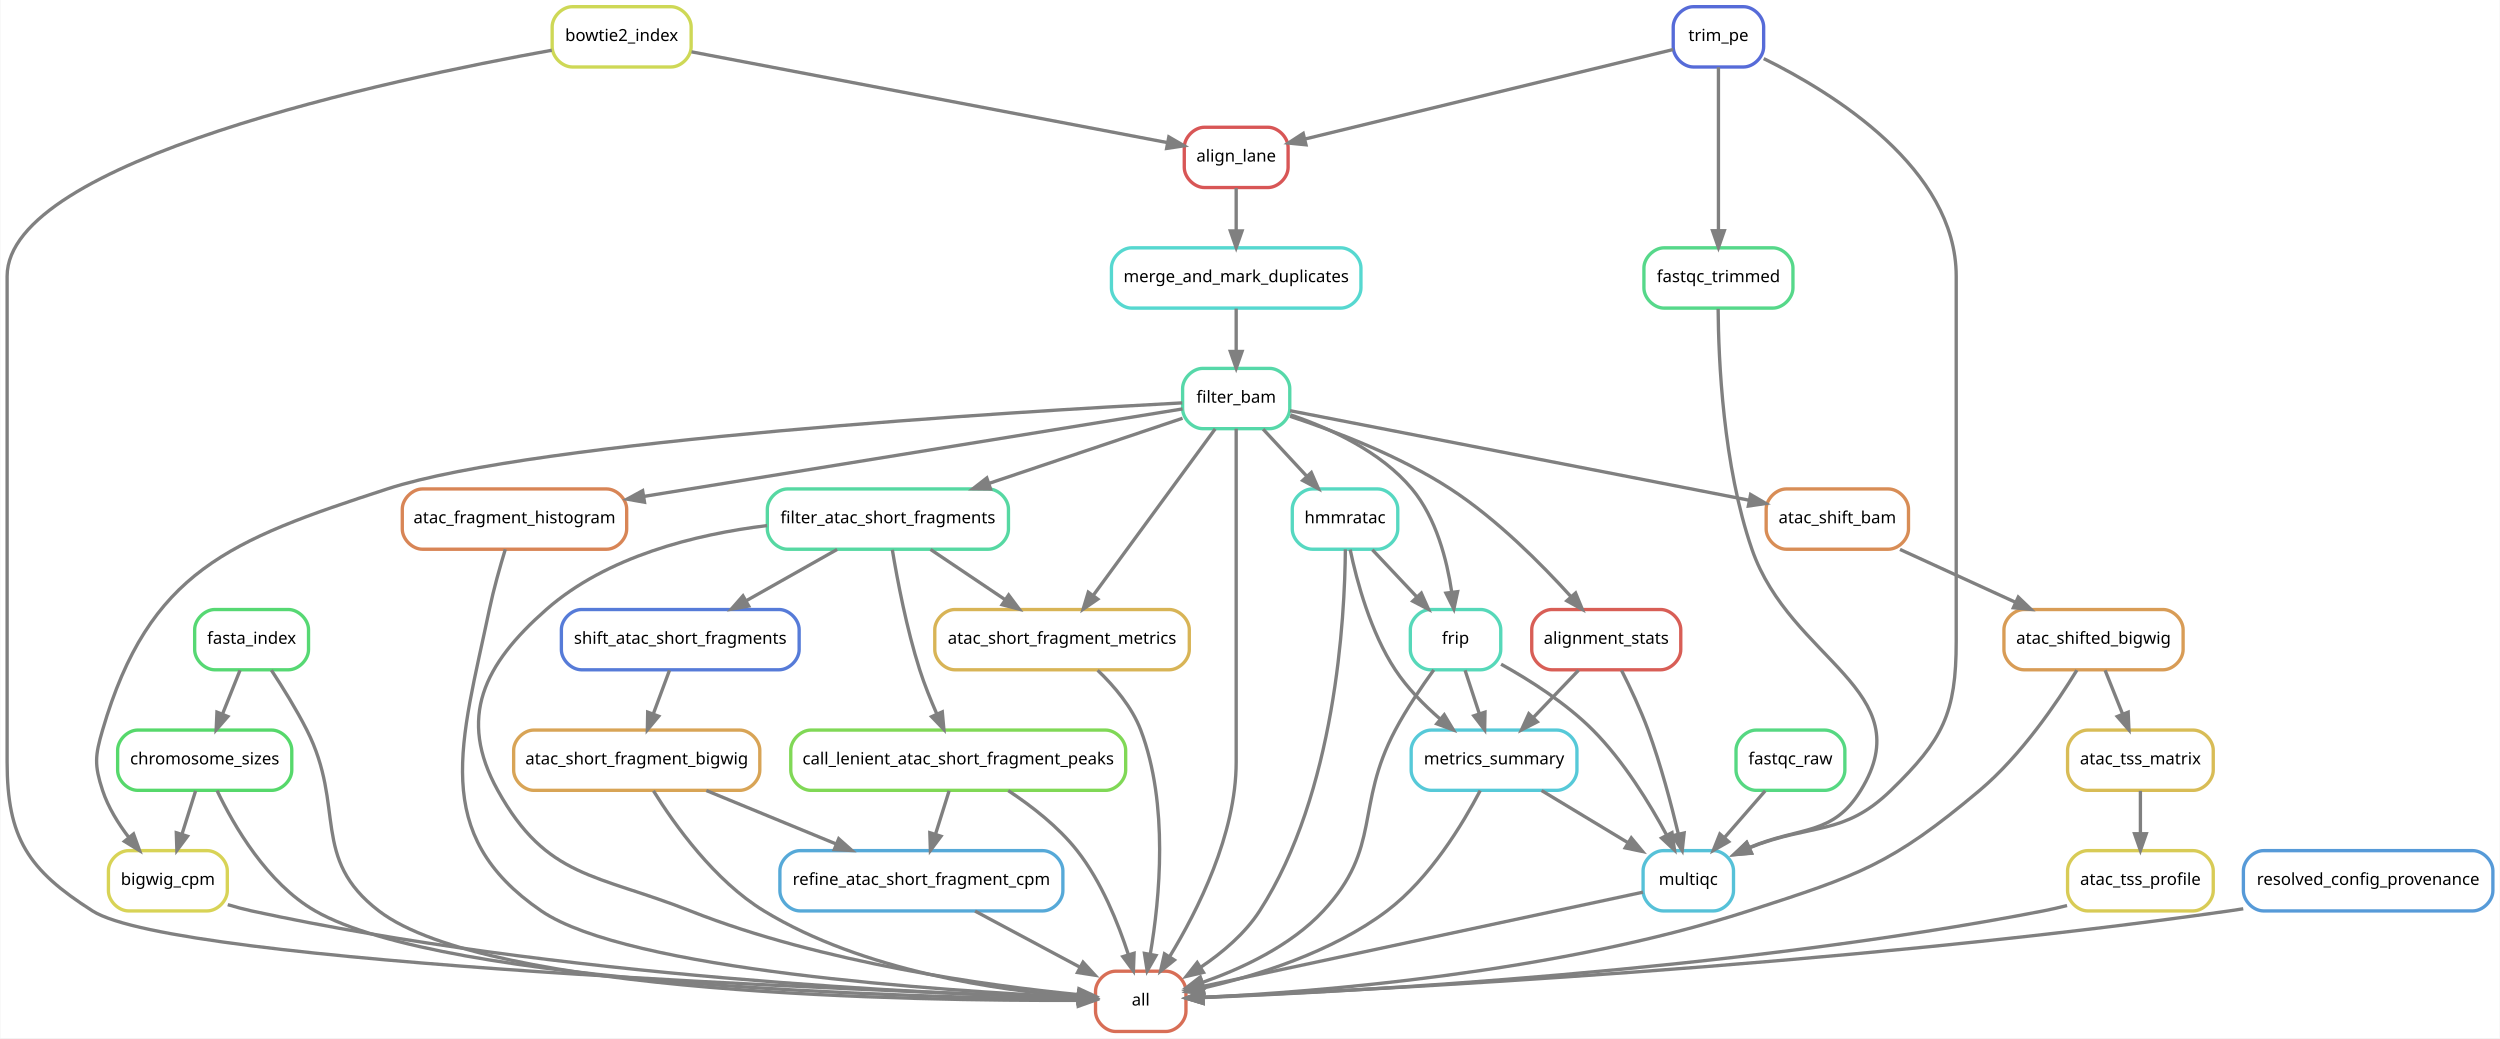
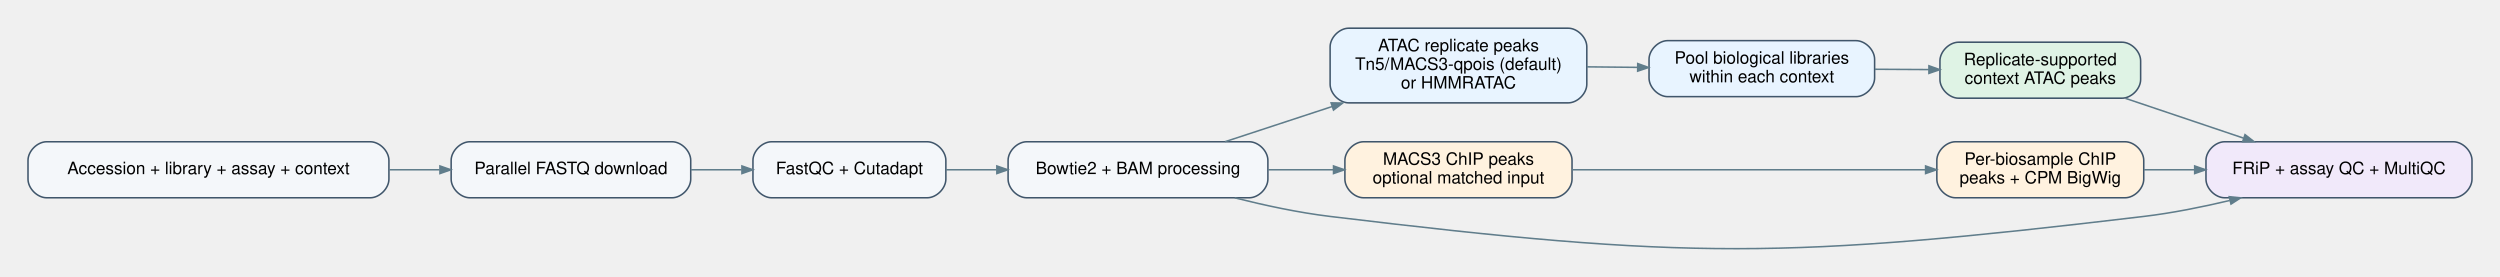
- <svg xmlns="http://www.w3.org/2000/svg" width="1493pt" height="620pt" viewBox="0.00 0.00 1492.50 620.00">
-   <g id="graph0" class="graph" transform="scale(1 1) rotate(0) translate(4 616)">
-     <polygon fill="white" stroke="transparent" points="-4,4 -4,-616 1488.5,-616 1488.5,4 -4,4" />
+ <svg xmlns="http://www.w3.org/2000/svg" width="1607pt" height="178pt" viewBox="0.00 0.00 1607.00 177.75">
+   <g id="graph0" class="graph" transform="scale(1 1) rotate(0) translate(18 159.75)">
    <g id="node1" class="node">
-       <path fill="none" stroke="#d86e56" stroke-width="2" d="M692,-36C692,-36 662,-36 662,-36 656,-36 650,-30 650,-24 650,-24 650,-12 650,-12 650,-6 656,0 662,0 662,0 692,0 692,0 698,0 704,-6 704,-12 704,-12 704,-24 704,-24 704,-30 698,-36 692,-36" />
-       <text text-anchor="middle" x="677" y="-15.5" font-family="sans" font-size="10.00">all</text>
+       <path fill="#f4f7fa" stroke="#40566b" d="M220,-68.75C220,-68.75 12,-68.75 12,-68.75 6,-68.75 0,-62.75 0,-56.75 0,-56.75 0,-44.75 0,-44.75 0,-38.75 6,-32.75 12,-32.75 12,-32.75 220,-32.75 220,-32.75 226,-32.75 232,-38.75 232,-44.75 232,-44.75 232,-56.75 232,-56.75 232,-62.75 226,-68.75 220,-68.75" />
+       <text text-anchor="middle" x="116" y="-47.95" font-family="Helvetica,sans-Serif" font-size="11.00">Accession + library + assay + context</text>
    </g>
    <g id="node2" class="node">
-       <path fill="none" stroke="#ced856" stroke-width="2" d="M396.5,-612C396.5,-612 337.5,-612 337.5,-612 331.5,-612 325.5,-606 325.5,-600 325.5,-600 325.5,-588 325.5,-588 325.5,-582 331.5,-576 337.5,-576 337.5,-576 396.5,-576 396.5,-576 402.5,-576 408.5,-582 408.5,-588 408.5,-588 408.5,-600 408.5,-600 408.5,-606 402.5,-612 396.5,-612" />
-       <text text-anchor="middle" x="367" y="-591.5" font-family="sans" font-size="10.00">bowtie2_index</text>
+       <path fill="#f4f7fa" stroke="#40566b" d="M414,-68.75C414,-68.75 284,-68.75 284,-68.75 278,-68.75 272,-62.75 272,-56.75 272,-56.75 272,-44.75 272,-44.75 272,-38.75 278,-32.75 284,-32.75 284,-32.75 414,-32.75 414,-32.75 420,-32.75 426,-38.75 426,-44.75 426,-44.75 426,-56.75 426,-56.75 426,-62.75 420,-68.75 414,-68.75" />
+       <text text-anchor="middle" x="349" y="-47.95" font-family="Helvetica,sans-Serif" font-size="11.00">Parallel FASTQ download</text>
+     </g>
+     <g id="edge1" class="edge">
+       <path fill="none" stroke="#607d8b" d="M232.16,-50.75C243.09,-50.75 254.02,-50.75 264.56,-50.75" />
+       <polygon fill="#607d8b" stroke="#607d8b" points="264.8,-53.2 271.8,-50.75 264.8,-48.3 264.8,-53.2" />
+     </g>
+     <g id="node3" class="node">
+       <path fill="#f4f7fa" stroke="#40566b" d="M578,-68.75C578,-68.75 478,-68.75 478,-68.75 472,-68.75 466,-62.75 466,-56.75 466,-56.75 466,-44.75 466,-44.75 466,-38.75 472,-32.75 478,-32.75 478,-32.75 578,-32.75 578,-32.75 584,-32.75 590,-38.75 590,-44.75 590,-44.75 590,-56.75 590,-56.75 590,-62.75 584,-68.75 578,-68.75" />
+       <text text-anchor="middle" x="528" y="-47.95" font-family="Helvetica,sans-Serif" font-size="11.00">FastQC + Cutadapt</text>
+     </g>
+     <g id="edge2" class="edge">
+       <path fill="none" stroke="#607d8b" d="M426.09,-50.75C436.9,-50.75 447.96,-50.75 458.62,-50.75" />
+       <polygon fill="#607d8b" stroke="#607d8b" points="458.92,-53.2 465.92,-50.75 458.92,-48.3 458.92,-53.2" />
+     </g>
+     <g id="node4" class="node">
+       <path fill="#f4f7fa" stroke="#40566b" d="M785,-68.75C785,-68.75 642,-68.75 642,-68.75 636,-68.75 630,-62.75 630,-56.75 630,-56.75 630,-44.75 630,-44.75 630,-38.75 636,-32.75 642,-32.75 642,-32.75 785,-32.75 785,-32.75 791,-32.75 797,-38.75 797,-44.75 797,-44.75 797,-56.75 797,-56.75 797,-62.75 791,-68.75 785,-68.75" />
+       <text text-anchor="middle" x="713.5" y="-47.95" font-family="Helvetica,sans-Serif" font-size="11.00">Bowtie2 + BAM processing</text>
+     </g>
+     <g id="edge3" class="edge">
+       <path fill="none" stroke="#607d8b" d="M590.1,-50.75C600.54,-50.75 611.57,-50.75 622.56,-50.75" />
+       <polygon fill="#607d8b" stroke="#607d8b" points="622.78,-53.2 629.78,-50.75 622.78,-48.3 622.78,-53.2" />
+     </g>
+     <g id="node5" class="node">
+       <path fill="#e8f4ff" stroke="#40566b" d="M990,-141.75C990,-141.75 849,-141.75 849,-141.75 843,-141.75 837,-135.75 837,-129.75 837,-129.75 837,-105.75 837,-105.75 837,-99.75 843,-93.75 849,-93.75 849,-93.75 990,-93.75 990,-93.75 996,-93.75 1002,-99.75 1002,-105.75 1002,-105.75 1002,-129.75 1002,-129.75 1002,-135.75 996,-141.75 990,-141.75" />
+       <text text-anchor="middle" x="919.5" y="-126.95" font-family="Helvetica,sans-Serif" font-size="11.00">ATAC replicate peaks</text>
+       <text text-anchor="middle" x="919.5" y="-114.95" font-family="Helvetica,sans-Serif" font-size="11.00">Tn5/MACS3-qpois (default)</text>
+       <text text-anchor="middle" x="919.5" y="-102.95" font-family="Helvetica,sans-Serif" font-size="11.00">or HMMRATAC</text>
+     </g>
+     <g id="edge4" class="edge">
+       <path fill="none" stroke="#607d8b" d="M769.44,-68.79C790.6,-75.74 815.22,-83.83 838.28,-91.4" />
+       <polygon fill="#607d8b" stroke="#607d8b" points="837.64,-93.77 845.06,-93.63 839.17,-89.12 837.64,-93.77" />
+     </g>
+     <g id="node8" class="node">
+       <path fill="#fff2df" stroke="#40566b" d="M980.5,-68.75C980.5,-68.75 858.5,-68.75 858.5,-68.75 852.5,-68.75 846.5,-62.75 846.5,-56.75 846.5,-56.75 846.5,-44.75 846.5,-44.75 846.5,-38.75 852.5,-32.75 858.5,-32.75 858.5,-32.75 980.5,-32.75 980.5,-32.75 986.5,-32.75 992.5,-38.75 992.5,-44.75 992.5,-44.75 992.5,-56.75 992.5,-56.75 992.5,-62.75 986.5,-68.75 980.5,-68.75" />
+       <text text-anchor="middle" x="919.5" y="-53.95" font-family="Helvetica,sans-Serif" font-size="11.00">MACS3 ChIP peaks</text>
+       <text text-anchor="middle" x="919.5" y="-41.95" font-family="Helvetica,sans-Serif" font-size="11.00">optional matched input</text>
+     </g>
+     <g id="edge7" class="edge">
+       <path fill="none" stroke="#607d8b" d="M797.18,-50.75C811.01,-50.75 825.32,-50.75 839.07,-50.75" />
+       <polygon fill="#607d8b" stroke="#607d8b" points="839.19,-53.2 846.19,-50.75 839.19,-48.3 839.19,-53.2" />
+     </g>
+     <g id="node10" class="node">
+       <path fill="#f1e9fa" stroke="#40566b" d="M1559,-68.75C1559,-68.75 1412,-68.75 1412,-68.75 1406,-68.75 1400,-62.75 1400,-56.75 1400,-56.75 1400,-44.75 1400,-44.75 1400,-38.75 1406,-32.75 1412,-32.75 1412,-32.75 1559,-32.75 1559,-32.75 1565,-32.75 1571,-38.75 1571,-44.75 1571,-44.75 1571,-56.75 1571,-56.75 1571,-62.75 1565,-68.75 1559,-68.75" />
+       <text text-anchor="middle" x="1485.5" y="-47.95" font-family="Helvetica,sans-Serif" font-size="11.00">FRiP + assay QC + MultiQC</text>
+     </g>
+     <g id="edge9" class="edge">
+       <path fill="none" stroke="#607d8b" d="M775.66,-32.72C795.09,-27.82 816.78,-23.19 837,-20.75 1067.77,7.1 1129.18,6.67 1360,-20.75 1378.13,-22.9 1397.43,-26.76 1415.3,-31.01" />
+       <polygon fill="#607d8b" stroke="#607d8b" points="1414.95,-33.45 1422.33,-32.72 1416.1,-28.68 1414.95,-33.45" />
+     </g>
+     <g id="node6" class="node">
+       <path fill="#e8f4ff" stroke="#40566b" d="M1175,-133.75C1175,-133.75 1054,-133.75 1054,-133.75 1048,-133.75 1042,-127.75 1042,-121.75 1042,-121.75 1042,-109.75 1042,-109.75 1042,-103.75 1048,-97.75 1054,-97.75 1054,-97.75 1175,-97.75 1175,-97.75 1181,-97.75 1187,-103.75 1187,-109.75 1187,-109.75 1187,-121.75 1187,-121.75 1187,-127.75 1181,-133.75 1175,-133.75" />
+       <text text-anchor="middle" x="1114.5" y="-118.95" font-family="Helvetica,sans-Serif" font-size="11.00">Pool biological libraries</text>
+       <text text-anchor="middle" x="1114.5" y="-106.95" font-family="Helvetica,sans-Serif" font-size="11.00">within each context</text>
+     </g>
+     <g id="edge5" class="edge">
+       <path fill="none" stroke="#607d8b" d="M1002.07,-116.91C1012.87,-116.79 1023.93,-116.68 1034.68,-116.57" />
+       <polygon fill="#607d8b" stroke="#607d8b" points="1034.73,-119.02 1041.7,-116.49 1034.68,-114.12 1034.73,-119.02" />
+     </g>
+     <g id="node7" class="node">
+       <path fill="#dff3e5" stroke="#40566b" d="M1346,-132.75C1346,-132.75 1241,-132.75 1241,-132.75 1235,-132.75 1229,-126.75 1229,-120.75 1229,-120.75 1229,-108.75 1229,-108.75 1229,-102.75 1235,-96.75 1241,-96.75 1241,-96.75 1346,-96.75 1346,-96.75 1352,-96.75 1358,-102.75 1358,-108.75 1358,-108.75 1358,-120.75 1358,-120.75 1358,-126.75 1352,-132.75 1346,-132.75" />
+       <text text-anchor="middle" x="1293.5" y="-117.95" font-family="Helvetica,sans-Serif" font-size="11.00">Replicate-supported</text>
+       <text text-anchor="middle" x="1293.5" y="-105.95" font-family="Helvetica,sans-Serif" font-size="11.00">context ATAC peaks</text>
+     </g>
+     <g id="edge6" class="edge">
+       <path fill="none" stroke="#607d8b" d="M1187.24,-115.35C1198.67,-115.28 1210.48,-115.21 1221.88,-115.15" />
+       <polygon fill="#607d8b" stroke="#607d8b" points="1221.93,-117.6 1228.92,-115.11 1221.91,-112.7 1221.93,-117.6" />
    </g>
    <g id="edge10" class="edge">
-       <path fill="none" stroke="grey" stroke-width="2" d="M325.26,-585.99C229.07,-568.64 0,-520.09 0,-451 0,-451 0,-451 0,-161 0,-115.41 12.56,-96.5 51,-72 100.71,-40.32 512.84,-24.35 639.87,-20.15" />
-       <polygon fill="grey" stroke="grey" stroke-width="2" points="640.01,-23.65 649.89,-19.82 639.78,-16.65 640.01,-23.65" />
-     </g>
-     <g id="node7" class="node">
-       <path fill="none" stroke="#d85656" stroke-width="2" d="M753,-540C753,-540 715,-540 715,-540 709,-540 703,-534 703,-528 703,-528 703,-516 703,-516 703,-510 709,-504 715,-504 715,-504 753,-504 753,-504 759,-504 765,-510 765,-516 765,-516 765,-528 765,-528 765,-534 759,-540 753,-540" />
-       <text text-anchor="middle" x="734" y="-519.5" font-family="sans" font-size="10.00">align_lane</text>
-     </g>
-     <g id="edge23" class="edge">
-       <path fill="none" stroke="grey" stroke-width="2" d="M408.74,-585.04C479.65,-571.51 622.77,-544.22 693.1,-530.8" />
-       <polygon fill="grey" stroke="grey" stroke-width="2" points="693.77,-534.24 702.93,-528.93 692.46,-527.36 693.77,-534.24" />
-     </g>
-     <g id="node3" class="node">
-       <path fill="none" stroke="#56d873" stroke-width="2" d="M168,-252C168,-252 124,-252 124,-252 118,-252 112,-246 112,-240 112,-240 112,-228 112,-228 112,-222 118,-216 124,-216 124,-216 168,-216 168,-216 174,-216 180,-222 180,-228 180,-228 180,-240 180,-240 180,-246 174,-252 168,-252" />
-       <text text-anchor="middle" x="146" y="-231.5" font-family="sans" font-size="10.00">fasta_index</text>
-     </g>
-     <g id="edge3" class="edge">
-       <path fill="none" stroke="grey" stroke-width="2" d="M157.81,-215.79C164.49,-205.63 172.74,-192.38 179,-180 202.3,-133.89 180.99,-103.43 222,-72 287.1,-22.11 542.68,-18.21 639.53,-18.57" />
-       <polygon fill="grey" stroke="grey" stroke-width="2" points="639.71,-22.08 649.73,-18.63 639.75,-15.08 639.71,-22.08" />
-     </g>
-     <g id="node4" class="node">
-       <path fill="none" stroke="#56d86b" stroke-width="2" d="M158,-180C158,-180 78,-180 78,-180 72,-180 66,-174 66,-168 66,-168 66,-156 66,-156 66,-150 72,-144 78,-144 78,-144 158,-144 158,-144 164,-144 170,-150 170,-156 170,-156 170,-168 170,-168 170,-174 164,-180 158,-180" />
-       <text text-anchor="middle" x="118" y="-159.5" font-family="sans" font-size="10.00">chromosome_sizes</text>
-     </g>
-     <g id="edge19" class="edge">
-       <path fill="none" stroke="grey" stroke-width="2" d="M139.08,-215.7C135.93,-207.81 132.12,-198.3 128.62,-189.55" />
-       <polygon fill="grey" stroke="grey" stroke-width="2" points="131.81,-188.09 124.84,-180.1 125.31,-190.69 131.81,-188.09" />
-     </g>
-     <g id="edge17" class="edge">
-       <path fill="none" stroke="grey" stroke-width="2" d="M125.38,-143.85C135.36,-122.96 155.29,-88.44 184,-72 261.75,-27.49 538.95,-20.32 639.89,-19.2" />
-       <polygon fill="grey" stroke="grey" stroke-width="2" points="639.97,-22.7 649.93,-19.1 639.9,-15.7 639.97,-22.7" />
+       <path fill="none" stroke="#607d8b" d="M1348.18,-96.67C1371.86,-88.69 1399.78,-79.29 1424.17,-71.07" />
+       <polygon fill="#607d8b" stroke="#607d8b" points="1425.1,-73.35 1430.95,-68.79 1423.53,-68.7 1425.1,-73.35" />
    </g>
    <g id="node9" class="node">
-       <path fill="none" stroke="#d8d356" stroke-width="2" d="M119.5,-108C119.5,-108 72.5,-108 72.5,-108 66.5,-108 60.5,-102 60.5,-96 60.5,-96 60.5,-84 60.5,-84 60.5,-78 66.5,-72 72.5,-72 72.5,-72 119.5,-72 119.5,-72 125.5,-72 131.5,-78 131.5,-84 131.5,-84 131.5,-96 131.5,-96 131.5,-102 125.5,-108 119.5,-108" />
-       <text text-anchor="middle" x="96" y="-87.5" font-family="sans" font-size="10.00">bigwig_cpm</text>
+       <path fill="#fff2df" stroke="#40566b" d="M1348,-68.75C1348,-68.75 1239,-68.75 1239,-68.75 1233,-68.75 1227,-62.75 1227,-56.75 1227,-56.75 1227,-44.75 1227,-44.75 1227,-38.75 1233,-32.75 1239,-32.75 1239,-32.75 1348,-32.75 1348,-32.75 1354,-32.75 1360,-38.75 1360,-44.75 1360,-44.75 1360,-56.75 1360,-56.75 1360,-62.75 1354,-68.75 1348,-68.75" />
+       <text text-anchor="middle" x="1293.5" y="-53.95" font-family="Helvetica,sans-Serif" font-size="11.00">Per-biosample ChIP</text>
+       <text text-anchor="middle" x="1293.5" y="-41.95" font-family="Helvetica,sans-Serif" font-size="11.00">peaks + CPM BigWig</text>
    </g>
-     <g id="edge25" class="edge">
-       <path fill="none" stroke="grey" stroke-width="2" d="M112.56,-143.7C110.11,-135.9 107.16,-126.51 104.43,-117.83" />
-       <polygon fill="grey" stroke="grey" stroke-width="2" points="107.71,-116.59 101.38,-108.1 101.04,-118.69 107.71,-116.59" />
-     </g>
-     <g id="node5" class="node">
-       <path fill="none" stroke="#56d8a9" stroke-width="2" d="M754,-396C754,-396 714,-396 714,-396 708,-396 702,-390 702,-384 702,-384 702,-372 702,-372 702,-366 708,-360 714,-360 714,-360 754,-360 754,-360 760,-360 766,-366 766,-372 766,-372 766,-384 766,-384 766,-390 760,-396 754,-396" />
-       <text text-anchor="middle" x="734" y="-375.5" font-family="sans" font-size="10.00">filter_bam</text>
-     </g>
-     <g id="edge16" class="edge">
-       <path fill="none" stroke="grey" stroke-width="2" d="M734,-359.95C734,-333.29 734,-280.11 734,-235 734,-235 734,-235 734,-161 734,-117.8 711,-72.19 694.22,-44.66" />
-       <polygon fill="grey" stroke="grey" stroke-width="2" points="697.09,-42.65 688.81,-36.04 691.17,-46.37 697.09,-42.65" />
-     </g>
-     <g id="edge24" class="edge">
-       <path fill="none" stroke="grey" stroke-width="2" d="M701.78,-375.4C604.67,-370.3 316.09,-353.04 227,-324 132.86,-293.31 84.77,-275.04 57,-180 52.51,-164.64 52.01,-159.2 57,-144 60.31,-133.91 66.37,-124.15 72.73,-115.82" />
-       <polygon fill="grey" stroke="grey" stroke-width="2" points="75.5,-117.97 79.11,-108.01 70.08,-113.54 75.5,-117.97" />
-     </g>
-     <g id="node11" class="node">
-       <path fill="none" stroke="#d88d56" stroke-width="2" d="M1123.5,-324C1123.5,-324 1062.5,-324 1062.5,-324 1056.5,-324 1050.5,-318 1050.5,-312 1050.5,-312 1050.5,-300 1050.5,-300 1050.5,-294 1056.5,-288 1062.5,-288 1062.5,-288 1123.5,-288 1123.5,-288 1129.5,-288 1135.5,-294 1135.5,-300 1135.5,-300 1135.5,-312 1135.5,-312 1135.5,-318 1129.5,-324 1123.5,-324" />
-       <text text-anchor="middle" x="1093" y="-303.5" font-family="sans" font-size="10.00">atac_shift_bam</text>
-     </g>
-     <g id="edge27" class="edge">
-       <path fill="none" stroke="grey" stroke-width="2" d="M766.17,-370.73C828.14,-358.64 964.59,-332.04 1040.11,-317.31" />
-       <polygon fill="grey" stroke="grey" stroke-width="2" points="1041.2,-320.67 1050.35,-315.32 1039.86,-313.79 1041.2,-320.67" />
-     </g>
-     <g id="node12" class="node">
-       <path fill="none" stroke="#56d8a2" stroke-width="2" d="M586,-324C586,-324 466,-324 466,-324 460,-324 454,-318 454,-312 454,-312 454,-300 454,-300 454,-294 460,-288 466,-288 466,-288 586,-288 586,-288 592,-288 598,-294 598,-300 598,-300 598,-312 598,-312 598,-318 592,-324 586,-324" />
-       <text text-anchor="middle" x="526" y="-303.5" font-family="sans" font-size="10.00">filter_atac_short_fragments</text>
-     </g>
-     <g id="edge28" class="edge">
-       <path fill="none" stroke="grey" stroke-width="2" d="M701.96,-366.22C671.31,-355.9 624.3,-340.08 586.58,-327.39" />
-       <polygon fill="grey" stroke="grey" stroke-width="2" points="587.31,-323.94 576.71,-324.07 585.07,-330.57 587.31,-323.94" />
-     </g>
-     <g id="node17" class="node">
-       <path fill="none" stroke="#d8b456" stroke-width="2" d="M694,-252C694,-252 566,-252 566,-252 560,-252 554,-246 554,-240 554,-240 554,-228 554,-228 554,-222 560,-216 566,-216 566,-216 694,-216 694,-216 700,-216 706,-222 706,-228 706,-228 706,-240 706,-240 706,-246 700,-252 694,-252" />
-       <text text-anchor="middle" x="630" y="-231.5" font-family="sans" font-size="10.00">atac_short_fragment_metrics</text>
-     </g>
-     <g id="edge34" class="edge">
-       <path fill="none" stroke="grey" stroke-width="2" d="M721.46,-359.87C703.34,-335.14 669.73,-289.24 648.68,-260.51" />
-       <polygon fill="grey" stroke="grey" stroke-width="2" points="651.32,-258.19 642.59,-252.19 645.67,-262.33 651.32,-258.19" />
-     </g>
-     <g id="node18" class="node">
-       <path fill="none" stroke="#56d8c1" stroke-width="2" d="M818.5,-324C818.5,-324 779.5,-324 779.5,-324 773.5,-324 767.5,-318 767.5,-312 767.5,-312 767.5,-300 767.5,-300 767.5,-294 773.5,-288 779.5,-288 779.5,-288 818.5,-288 818.5,-288 824.5,-288 830.5,-294 830.5,-300 830.5,-300 830.5,-312 830.5,-312 830.5,-318 824.5,-324 818.5,-324" />
-       <text text-anchor="middle" x="799" y="-303.5" font-family="sans" font-size="10.00">hmmratac</text>
-     </g>
-     <g id="edge36" class="edge">
-       <path fill="none" stroke="grey" stroke-width="2" d="M750.07,-359.7C757.94,-351.22 767.56,-340.86 776.17,-331.58" />
-       <polygon fill="grey" stroke="grey" stroke-width="2" points="778.88,-333.81 783.12,-324.1 773.75,-329.05 778.88,-333.81" />
-     </g>
-     <g id="node19" class="node">
-       <path fill="none" stroke="#56d8b9" stroke-width="2" d="M880,-252C880,-252 850,-252 850,-252 844,-252 838,-246 838,-240 838,-240 838,-228 838,-228 838,-222 844,-216 850,-216 850,-216 880,-216 880,-216 886,-216 892,-222 892,-228 892,-228 892,-240 892,-240 892,-246 886,-252 880,-252" />
-       <text text-anchor="middle" x="865" y="-231.5" font-family="sans" font-size="10.00">frip</text>
-     </g>
-     <g id="edge37" class="edge">
-       <path fill="none" stroke="grey" stroke-width="2" d="M766.4,-368.26C789.75,-360.36 820.33,-346.45 839,-324 853.44,-306.64 859.86,-281.59 862.71,-262.48" />
-       <polygon fill="grey" stroke="grey" stroke-width="2" points="866.22,-262.65 863.99,-252.3 859.28,-261.78 866.22,-262.65" />
-     </g>
-     <g id="node22" class="node">
-       <path fill="none" stroke="#d88556" stroke-width="2" d="M358,-324C358,-324 248,-324 248,-324 242,-324 236,-318 236,-312 236,-312 236,-300 236,-300 236,-294 242,-288 248,-288 248,-288 358,-288 358,-288 364,-288 370,-294 370,-300 370,-300 370,-312 370,-312 370,-318 364,-324 358,-324" />
-       <text text-anchor="middle" x="303" y="-303.5" font-family="sans" font-size="10.00">atac_fragment_histogram</text>
-     </g>
-     <g id="edge41" class="edge">
-       <path fill="none" stroke="grey" stroke-width="2" d="M701.96,-371.8C634.41,-360.83 475.77,-335.06 380.13,-319.53" />
-       <polygon fill="grey" stroke="grey" stroke-width="2" points="380.65,-316.07 370.22,-317.92 379.53,-322.97 380.65,-316.07" />
-     </g>
-     <g id="node24" class="node">
-       <path fill="none" stroke="#d85e56" stroke-width="2" d="M987.5,-252C987.5,-252 922.5,-252 922.5,-252 916.5,-252 910.5,-246 910.5,-240 910.5,-240 910.5,-228 910.5,-228 910.5,-222 916.5,-216 922.5,-216 922.5,-216 987.5,-216 987.5,-216 993.5,-216 999.5,-222 999.5,-228 999.5,-228 999.5,-240 999.5,-240 999.5,-246 993.5,-252 987.5,-252" />
-       <text text-anchor="middle" x="955" y="-231.5" font-family="sans" font-size="10.00">alignment_stats</text>
-     </g>
-     <g id="edge45" class="edge">
-       <path fill="none" stroke="grey" stroke-width="2" d="M766.12,-367.4C793.03,-358.52 831.78,-343.71 862,-324 889.64,-305.97 916.33,-279.13 933.98,-259.64" />
-       <polygon fill="grey" stroke="grey" stroke-width="2" points="936.7,-261.85 940.73,-252.05 931.47,-257.19 936.7,-261.85" />
-     </g>
-     <g id="node6" class="node">
-       <path fill="none" stroke="#56d8d0" stroke-width="2" d="M796.5,-468C796.5,-468 671.5,-468 671.5,-468 665.5,-468 659.5,-462 659.5,-456 659.5,-456 659.5,-444 659.5,-444 659.5,-438 665.5,-432 671.5,-432 671.5,-432 796.5,-432 796.5,-432 802.5,-432 808.5,-438 808.5,-444 808.5,-444 808.5,-456 808.5,-456 808.5,-462 802.5,-468 796.5,-468" />
-       <text text-anchor="middle" x="734" y="-447.5" font-family="sans" font-size="10.00">merge_and_mark_duplicates</text>
-     </g>
-     <g id="edge20" class="edge">
-       <path fill="none" stroke="grey" stroke-width="2" d="M734,-431.7C734,-423.98 734,-414.71 734,-406.11" />
-       <polygon fill="grey" stroke="grey" stroke-width="2" points="737.5,-406.1 734,-396.1 730.5,-406.1 737.5,-406.1" />
-     </g>
-     <g id="edge21" class="edge">
-       <path fill="none" stroke="grey" stroke-width="2" d="M734,-503.7C734,-495.98 734,-486.71 734,-478.11" />
-       <polygon fill="grey" stroke="grey" stroke-width="2" points="737.5,-478.1 734,-468.1 730.5,-478.1 737.5,-478.1" />
-     </g>
-     <g id="node8" class="node">
-       <path fill="none" stroke="#566bd8" stroke-width="2" d="M1037,-612C1037,-612 1007,-612 1007,-612 1001,-612 995,-606 995,-600 995,-600 995,-588 995,-588 995,-582 1001,-576 1007,-576 1007,-576 1037,-576 1037,-576 1043,-576 1049,-582 1049,-588 1049,-588 1049,-600 1049,-600 1049,-606 1043,-612 1037,-612" />
-       <text text-anchor="middle" x="1022" y="-591.5" font-family="sans" font-size="10.00">trim_pe</text>
-     </g>
-     <g id="edge22" class="edge">
-       <path fill="none" stroke="grey" stroke-width="2" d="M994.91,-586.41C944.21,-574.09 834.75,-547.49 774.98,-532.96" />
-       <polygon fill="grey" stroke="grey" stroke-width="2" points="775.67,-529.53 765.13,-530.57 774.02,-536.33 775.67,-529.53" />
-     </g>
-     <g id="node25" class="node">
-       <path fill="none" stroke="#56c1d8" stroke-width="2" d="M1019,-108C1019,-108 989,-108 989,-108 983,-108 977,-102 977,-96 977,-96 977,-84 977,-84 977,-78 983,-72 989,-72 989,-72 1019,-72 1019,-72 1025,-72 1031,-78 1031,-84 1031,-84 1031,-96 1031,-96 1031,-102 1025,-108 1019,-108" />
-       <text text-anchor="middle" x="1004" y="-87.5" font-family="sans" font-size="10.00">multiqc</text>
-     </g>
-     <g id="edge48" class="edge">
-       <path fill="none" stroke="grey" stroke-width="2" d="M1049.04,-581.01C1090.24,-560.69 1164,-515.32 1164,-451 1164,-451 1164,-451 1164,-233 1164,-189.81 1155.97,-174.1 1125,-144 1096.67,-116.47 1077.66,-124.52 1040.45,-109.7" />
-       <polygon fill="grey" stroke="grey" stroke-width="2" points="1041.7,-106.43 1031.14,-105.66 1038.92,-112.85 1041.7,-106.43" />
-     </g>
-     <g id="node27" class="node">
-       <path fill="none" stroke="#56d88a" stroke-width="2" d="M1054.5,-468C1054.5,-468 989.5,-468 989.5,-468 983.5,-468 977.5,-462 977.5,-456 977.5,-456 977.5,-444 977.5,-444 977.5,-438 983.5,-432 989.5,-432 989.5,-432 1054.5,-432 1054.5,-432 1060.5,-432 1066.5,-438 1066.5,-444 1066.5,-444 1066.5,-456 1066.5,-456 1066.5,-462 1060.5,-468 1054.5,-468" />
-       <text text-anchor="middle" x="1022" y="-447.5" font-family="sans" font-size="10.00">fastqc_trimmed</text>
-     </g>
-     <g id="edge52" class="edge">
-       <path fill="none" stroke="grey" stroke-width="2" d="M1022,-575.87C1022,-551.67 1022,-507.21 1022,-478.39" />
-       <polygon fill="grey" stroke="grey" stroke-width="2" points="1025.5,-478.19 1022,-468.19 1018.5,-478.19 1025.5,-478.19" />
-     </g>
-     <g id="edge12" class="edge">
-       <path fill="none" stroke="grey" stroke-width="2" d="M131.77,-75.74C136.51,-74.31 141.34,-73.01 146,-72 328.3,-32.45 552.33,-22.33 639.66,-19.81" />
-       <polygon fill="grey" stroke="grey" stroke-width="2" points="639.96,-23.3 649.86,-19.53 639.77,-16.3 639.96,-23.3" />
-     </g>
-     <g id="node10" class="node">
-       <path fill="none" stroke="#d89c56" stroke-width="2" d="M1287.5,-252C1287.5,-252 1204.5,-252 1204.5,-252 1198.5,-252 1192.5,-246 1192.5,-240 1192.5,-240 1192.5,-228 1192.5,-228 1192.5,-222 1198.5,-216 1204.5,-216 1204.5,-216 1287.5,-216 1287.5,-216 1293.5,-216 1299.5,-222 1299.5,-228 1299.5,-228 1299.5,-240 1299.5,-240 1299.5,-246 1293.5,-252 1287.5,-252" />
-       <text text-anchor="middle" x="1246" y="-231.5" font-family="sans" font-size="10.00">atac_shifted_bigwig</text>
+     <g id="edge8" class="edge">
+       <path fill="none" stroke="#607d8b" d="M992.67,-50.75C1058.11,-50.75 1154.09,-50.75 1219.72,-50.75" />
+       <polygon fill="#607d8b" stroke="#607d8b" points="1219.77,-53.2 1226.77,-50.75 1219.77,-48.3 1219.77,-53.2" />
    </g>
    <g id="edge11" class="edge">
-       <path fill="none" stroke="grey" stroke-width="2" d="M1236.07,-215.79C1224.21,-196.41 1202.84,-164.91 1178,-144 1125.07,-99.45 1105.82,-93.3 1040,-72 924.96,-34.78 780.92,-23.62 714.15,-20.33" />
-       <polygon fill="grey" stroke="grey" stroke-width="2" points="714.26,-16.83 704.11,-19.87 713.94,-23.83 714.26,-16.83" />
-     </g>
-     <g id="node21" class="node">
-       <path fill="none" stroke="#d8bc56" stroke-width="2" d="M1305.5,-180C1305.5,-180 1242.5,-180 1242.5,-180 1236.5,-180 1230.5,-174 1230.5,-168 1230.5,-168 1230.5,-156 1230.5,-156 1230.5,-150 1236.5,-144 1242.5,-144 1242.5,-144 1305.5,-144 1305.5,-144 1311.5,-144 1317.5,-150 1317.5,-156 1317.5,-156 1317.5,-168 1317.5,-168 1317.5,-174 1311.5,-180 1305.5,-180" />
-       <text text-anchor="middle" x="1274" y="-159.5" font-family="sans" font-size="10.00">atac_tss_matrix</text>
-     </g>
-     <g id="edge40" class="edge">
-       <path fill="none" stroke="grey" stroke-width="2" d="M1252.92,-215.7C1256.07,-207.81 1259.88,-198.3 1263.38,-189.55" />
-       <polygon fill="grey" stroke="grey" stroke-width="2" points="1266.69,-190.69 1267.16,-180.1 1260.19,-188.09 1266.69,-190.69" />
-     </g>
-     <g id="edge26" class="edge">
-       <path fill="none" stroke="grey" stroke-width="2" d="M1130.43,-287.88C1151.25,-278.35 1177.35,-266.41 1199.48,-256.28" />
-       <polygon fill="grey" stroke="grey" stroke-width="2" points="1201.06,-259.41 1208.69,-252.07 1198.14,-253.05 1201.06,-259.41" />
-     </g>
-     <g id="edge13" class="edge">
-       <path fill="none" stroke="grey" stroke-width="2" d="M453.83,-302.13C410.98,-296.88 358.14,-283.77 322,-252 284.67,-219.19 268.92,-187.48 293,-144 322.21,-91.25 351.93,-94.2 408,-72 487.04,-40.71 586.72,-27.28 639.77,-22.02" />
-       <polygon fill="grey" stroke="grey" stroke-width="2" points="640.11,-25.51 649.74,-21.08 639.45,-18.54 640.11,-25.51" />
-     </g>
-     <g id="node14" class="node">
-       <path fill="none" stroke="#567bd8" stroke-width="2" d="M461,-252C461,-252 343,-252 343,-252 337,-252 331,-246 331,-240 331,-240 331,-228 331,-228 331,-222 337,-216 343,-216 343,-216 461,-216 461,-216 467,-216 473,-222 473,-228 473,-228 473,-240 473,-240 473,-246 467,-252 461,-252" />
-       <text text-anchor="middle" x="402" y="-231.5" font-family="sans" font-size="10.00">shift_atac_short_fragments</text>
-     </g>
-     <g id="edge30" class="edge">
-       <path fill="none" stroke="grey" stroke-width="2" d="M495.67,-287.88C479.3,-278.64 458.92,-267.13 441.35,-257.21" />
-       <polygon fill="grey" stroke="grey" stroke-width="2" points="442.88,-254.06 432.45,-252.19 439.44,-260.15 442.88,-254.06" />
-     </g>
-     <g id="node15" class="node">
-       <path fill="none" stroke="#80d856" stroke-width="2" d="M656,-180C656,-180 480,-180 480,-180 474,-180 468,-174 468,-168 468,-168 468,-156 468,-156 468,-150 474,-144 480,-144 480,-144 656,-144 656,-144 662,-144 668,-150 668,-156 668,-156 668,-168 668,-168 668,-174 662,-180 656,-180" />
-       <text text-anchor="middle" x="568" y="-159.5" font-family="sans" font-size="10.00">call_lenient_atac_short_fragment_peaks</text>
-     </g>
-     <g id="edge31" class="edge">
-       <path fill="none" stroke="grey" stroke-width="2" d="M528.65,-287.67C531.66,-269.54 537.19,-240.38 545,-216 547.81,-207.21 551.58,-197.89 555.24,-189.56" />
-       <polygon fill="grey" stroke="grey" stroke-width="2" points="558.49,-190.88 559.44,-180.33 552.11,-187.99 558.49,-190.88" />
-     </g>
-     <g id="edge35" class="edge">
-       <path fill="none" stroke="grey" stroke-width="2" d="M551.44,-287.88C564.79,-278.89 581.32,-267.76 595.78,-258.03" />
-       <polygon fill="grey" stroke="grey" stroke-width="2" points="598.12,-260.68 604.46,-252.19 594.21,-254.87 598.12,-260.68" />
-     </g>
-     <g id="node13" class="node">
-       <path fill="none" stroke="#d8a456" stroke-width="2" d="M437.5,-180C437.5,-180 314.5,-180 314.5,-180 308.5,-180 302.5,-174 302.5,-168 302.5,-168 302.5,-156 302.5,-156 302.5,-150 308.5,-144 314.5,-144 314.5,-144 437.5,-144 437.5,-144 443.5,-144 449.5,-150 449.5,-156 449.5,-156 449.5,-168 449.5,-168 449.5,-174 443.5,-180 437.5,-180" />
-       <text text-anchor="middle" x="376" y="-159.5" font-family="sans" font-size="10.00">atac_short_fragment_bigwig</text>
-     </g>
-     <g id="edge1" class="edge">
-       <path fill="none" stroke="grey" stroke-width="2" d="M385.98,-143.71C398.67,-123.33 422.51,-89.99 452,-72 511.09,-35.96 592.67,-24.43 639.63,-20.74" />
-       <polygon fill="grey" stroke="grey" stroke-width="2" points="639.94,-24.22 649.67,-20.03 639.44,-17.24 639.94,-24.22" />
-     </g>
-     <g id="node16" class="node">
-       <path fill="none" stroke="#56a9d8" stroke-width="2" d="M618.5,-108C618.5,-108 473.5,-108 473.5,-108 467.5,-108 461.5,-102 461.5,-96 461.5,-96 461.5,-84 461.5,-84 461.5,-78 467.5,-72 473.5,-72 473.5,-72 618.5,-72 618.5,-72 624.5,-72 630.5,-78 630.5,-84 630.5,-84 630.5,-96 630.5,-96 630.5,-102 624.5,-108 618.5,-108" />
-       <text text-anchor="middle" x="546" y="-87.5" font-family="sans" font-size="10.00">refine_atac_short_fragment_cpm</text>
-     </g>
-     <g id="edge32" class="edge">
-       <path fill="none" stroke="grey" stroke-width="2" d="M417.59,-143.88C441.03,-134.22 470.5,-122.09 495.3,-111.88" />
-       <polygon fill="grey" stroke="grey" stroke-width="2" points="496.63,-115.11 504.55,-108.07 493.97,-108.64 496.63,-115.11" />
-     </g>
-     <g id="edge29" class="edge">
-       <path fill="none" stroke="grey" stroke-width="2" d="M395.57,-215.7C392.64,-207.81 389.11,-198.3 385.86,-189.55" />
-       <polygon fill="grey" stroke="grey" stroke-width="2" points="389.12,-188.26 382.35,-180.1 382.55,-190.7 389.12,-188.26" />
-     </g>
-     <g id="edge6" class="edge">
-       <path fill="none" stroke="grey" stroke-width="2" d="M597.87,-143.84C611.82,-134.64 627.78,-122.27 639,-108 653.55,-89.5 663.55,-64.61 669.63,-45.85" />
-       <polygon fill="grey" stroke="grey" stroke-width="2" points="673.02,-46.72 672.61,-36.14 666.33,-44.67 673.02,-46.72" />
-     </g>
-     <g id="edge33" class="edge">
-       <path fill="none" stroke="grey" stroke-width="2" d="M562.56,-143.7C560.11,-135.9 557.16,-126.51 554.43,-117.83" />
-       <polygon fill="grey" stroke="grey" stroke-width="2" points="557.71,-116.59 551.38,-108.1 551.04,-118.69 557.71,-116.59" />
-     </g>
-     <g id="edge4" class="edge">
-       <path fill="none" stroke="grey" stroke-width="2" d="M578.05,-71.88C597.01,-61.74 621.09,-48.88 640.74,-38.37" />
-       <polygon fill="grey" stroke="grey" stroke-width="2" points="642.54,-41.38 649.71,-33.58 639.24,-35.21 642.54,-41.38" />
-     </g>
-     <g id="edge2" class="edge">
-       <path fill="none" stroke="grey" stroke-width="2" d="M651.27,-215.7C661.11,-206.31 671.76,-193.8 677,-180 693.84,-135.63 688.34,-79.28 682.73,-46.37" />
-       <polygon fill="grey" stroke="grey" stroke-width="2" points="686.1,-45.37 680.85,-36.16 679.22,-46.63 686.1,-45.37" />
-     </g>
-     <g id="edge8" class="edge">
-       <path fill="none" stroke="grey" stroke-width="2" d="M799.2,-287.96C798.9,-247.25 793.43,-142.48 748,-72 739.27,-58.45 725.78,-47.11 712.9,-38.44" />
-       <polygon fill="grey" stroke="grey" stroke-width="2" points="714.46,-35.29 704.15,-32.88 710.71,-41.19 714.46,-35.29" />
-     </g>
-     <g id="edge38" class="edge">
-       <path fill="none" stroke="grey" stroke-width="2" d="M815.31,-287.7C823.31,-279.22 833.07,-268.86 841.82,-259.58" />
-       <polygon fill="grey" stroke="grey" stroke-width="2" points="844.56,-261.78 848.87,-252.1 839.47,-256.98 844.56,-261.78" />
-     </g>
-     <g id="node23" class="node">
-       <path fill="none" stroke="#56c9d8" stroke-width="2" d="M925.5,-180C925.5,-180 850.5,-180 850.5,-180 844.5,-180 838.5,-174 838.5,-168 838.5,-168 838.5,-156 838.5,-156 838.5,-150 844.5,-144 850.5,-144 850.5,-144 925.5,-144 925.5,-144 931.5,-144 937.5,-150 937.5,-156 937.5,-156 937.5,-168 937.5,-168 937.5,-174 931.5,-180 925.5,-180" />
-       <text text-anchor="middle" x="888" y="-159.5" font-family="sans" font-size="10.00">metrics_summary</text>
-     </g>
-     <g id="edge42" class="edge">
-       <path fill="none" stroke="grey" stroke-width="2" d="M802.07,-287.78C806.02,-268.95 814.21,-238.47 829,-216 836.16,-205.13 846.07,-195.06 855.73,-186.68" />
-       <polygon fill="grey" stroke="grey" stroke-width="2" points="858.26,-189.14 863.72,-180.06 853.79,-183.74 858.26,-189.14" />
-     </g>
-     <g id="edge18" class="edge">
-       <path fill="none" stroke="grey" stroke-width="2" d="M852,-215.93C844.67,-205.83 835.67,-192.58 829,-180 804.79,-134.36 821.16,-109.85 786,-72 766.58,-51.09 737.14,-37.46 713.75,-29.27" />
-       <polygon fill="grey" stroke="grey" stroke-width="2" points="714.74,-25.91 704.15,-26.08 712.54,-32.55 714.74,-25.91" />
-     </g>
-     <g id="edge43" class="edge">
-       <path fill="none" stroke="grey" stroke-width="2" d="M870.69,-215.7C873.25,-207.9 876.33,-198.51 879.18,-189.83" />
-       <polygon fill="grey" stroke="grey" stroke-width="2" points="882.58,-190.7 882.38,-180.1 875.93,-188.51 882.58,-190.7" />
-     </g>
-     <g id="edge49" class="edge">
-       <path fill="none" stroke="grey" stroke-width="2" d="M892.2,-219.33C909.26,-209.86 930.97,-196.09 947,-180 965.39,-161.54 980.91,-136.17 991.1,-117.24" />
-       <polygon fill="grey" stroke="grey" stroke-width="2" points="994.26,-118.75 995.79,-108.26 988.05,-115.51 994.26,-118.75" />
-     </g>
-     <g id="node20" class="node">
-       <path fill="none" stroke="#d8cb56" stroke-width="2" d="M1305.5,-108C1305.5,-108 1242.5,-108 1242.5,-108 1236.5,-108 1230.5,-102 1230.5,-96 1230.5,-96 1230.5,-84 1230.5,-84 1230.5,-78 1236.5,-72 1242.5,-72 1242.5,-72 1305.5,-72 1305.5,-72 1311.5,-72 1317.5,-78 1317.5,-84 1317.5,-84 1317.5,-96 1317.5,-96 1317.5,-102 1311.5,-108 1305.5,-108" />
-       <text text-anchor="middle" x="1274" y="-87.5" font-family="sans" font-size="10.00">atac_tss_profile</text>
-     </g>
-     <g id="edge9" class="edge">
-       <path fill="none" stroke="grey" stroke-width="2" d="M1230.19,-75.22C1225.43,-74.01 1220.64,-72.9 1216,-72 1029.73,-35.87 802.2,-23.77 714.21,-20.26" />
-       <polygon fill="grey" stroke="grey" stroke-width="2" points="714.31,-16.76 704.18,-19.88 714.04,-23.76 714.31,-16.76" />
-     </g>
-     <g id="edge39" class="edge">
-       <path fill="none" stroke="grey" stroke-width="2" d="M1274,-143.7C1274,-135.98 1274,-126.71 1274,-118.11" />
-       <polygon fill="grey" stroke="grey" stroke-width="2" points="1277.5,-118.1 1274,-108.1 1270.5,-118.1 1277.5,-118.1" />
-     </g>
-     <g id="edge14" class="edge">
-       <path fill="none" stroke="grey" stroke-width="2" d="M297.53,-287.96C294.38,-277.64 290.55,-264.17 288,-252 271.32,-172.55 252,-117.84 319,-72 370.67,-36.64 558.87,-24.22 639.7,-20.44" />
-       <polygon fill="grey" stroke="grey" stroke-width="2" points="640.08,-23.93 649.92,-19.99 639.77,-16.94 640.08,-23.93" />
-     </g>
-     <g id="edge15" class="edge">
-       <path fill="none" stroke="grey" stroke-width="2" d="M879.74,-143.86C869.34,-123.96 849.67,-91.38 824,-72 791.32,-47.33 746.08,-33.32 714.44,-25.99" />
-       <polygon fill="grey" stroke="grey" stroke-width="2" points="714.79,-22.48 704.27,-23.75 713.29,-29.32 714.79,-22.48" />
-     </g>
-     <g id="edge51" class="edge">
-       <path fill="none" stroke="grey" stroke-width="2" d="M916.38,-143.88C931.88,-134.52 951.25,-122.83 967.83,-112.83" />
-       <polygon fill="grey" stroke="grey" stroke-width="2" points="969.96,-115.63 976.71,-107.47 966.34,-109.64 969.96,-115.63" />
-     </g>
-     <g id="edge44" class="edge">
-       <path fill="none" stroke="grey" stroke-width="2" d="M938.44,-215.7C930.32,-207.22 920.41,-196.86 911.53,-187.58" />
-       <polygon fill="grey" stroke="grey" stroke-width="2" points="913.81,-184.91 904.37,-180.1 908.76,-189.75 913.81,-184.91" />
-     </g>
-     <g id="edge47" class="edge">
-       <path fill="none" stroke="grey" stroke-width="2" d="M964.13,-215.67C969.26,-205.47 975.51,-192.22 980,-180 987.52,-159.53 993.83,-135.64 998.1,-117.77" />
-       <polygon fill="grey" stroke="grey" stroke-width="2" points="1001.51,-118.54 1000.36,-108.01 994.69,-116.96 1001.51,-118.54" />
-     </g>
-     <g id="edge5" class="edge">
-       <path fill="none" stroke="grey" stroke-width="2" d="M976.96,-83.21C918.57,-70.71 780.6,-41.18 714.11,-26.94" />
-       <polygon fill="grey" stroke="grey" stroke-width="2" points="714.58,-23.47 704.07,-24.79 713.12,-30.31 714.58,-23.47" />
-     </g>
-     <g id="node26" class="node">
-       <path fill="none" stroke="#56d882" stroke-width="2" d="M1085.5,-180C1085.5,-180 1044.5,-180 1044.5,-180 1038.5,-180 1032.5,-174 1032.5,-168 1032.5,-168 1032.5,-156 1032.5,-156 1032.5,-150 1038.5,-144 1044.5,-144 1044.5,-144 1085.5,-144 1085.5,-144 1091.5,-144 1097.5,-150 1097.5,-156 1097.5,-156 1097.5,-168 1097.5,-168 1097.5,-174 1091.5,-180 1085.5,-180" />
-       <text text-anchor="middle" x="1065" y="-159.5" font-family="sans" font-size="10.00">fastqc_raw</text>
-     </g>
-     <g id="edge50" class="edge">
-       <path fill="none" stroke="grey" stroke-width="2" d="M1049.92,-143.7C1042.61,-135.3 1033.69,-125.07 1025.66,-115.86" />
-       <polygon fill="grey" stroke="grey" stroke-width="2" points="1028.11,-113.34 1018.91,-108.1 1022.84,-117.94 1028.11,-113.34" />
-     </g>
-     <g id="edge46" class="edge">
-       <path fill="none" stroke="grey" stroke-width="2" d="M1021.82,-431.55C1022.03,-401.42 1024.71,-338.05 1042,-288 1064.93,-221.63 1143.75,-203.83 1107,-144 1090.15,-116.56 1071.17,-122.75 1040.61,-109.91" />
-       <polygon fill="grey" stroke="grey" stroke-width="2" points="1041.75,-106.58 1031.22,-105.5 1038.78,-112.92 1041.75,-106.58" />
-     </g>
-     <g id="node28" class="node">
-       <path fill="none" stroke="#569ad8" stroke-width="2" d="M1472.5,-108C1472.5,-108 1347.5,-108 1347.5,-108 1341.5,-108 1335.5,-102 1335.5,-96 1335.5,-96 1335.5,-84 1335.5,-84 1335.5,-78 1341.5,-72 1347.5,-72 1347.5,-72 1472.5,-72 1472.5,-72 1478.5,-72 1484.5,-78 1484.5,-84 1484.5,-84 1484.5,-96 1484.5,-96 1484.5,-102 1478.5,-108 1472.5,-108" />
-       <text text-anchor="middle" x="1410" y="-87.5" font-family="sans" font-size="10.00">resolved_config_provenance</text>
-     </g>
-     <g id="edge7" class="edge">
-       <path fill="none" stroke="grey" stroke-width="2" d="M1335.42,-73.28C1332.58,-72.82 1329.77,-72.39 1327,-72 1095.3,-38.95 813.96,-24.72 714.23,-20.46" />
-       <polygon fill="grey" stroke="grey" stroke-width="2" points="714.2,-16.96 704.06,-20.04 713.91,-23.95 714.2,-16.96" />
+       <path fill="none" stroke="#607d8b" d="M1360.15,-50.75C1370.62,-50.75 1381.62,-50.75 1392.57,-50.75" />
+       <polygon fill="#607d8b" stroke="#607d8b" points="1392.74,-53.2 1399.74,-50.75 1392.74,-48.3 1392.74,-53.2" />
    </g>
  </g>
</svg>
